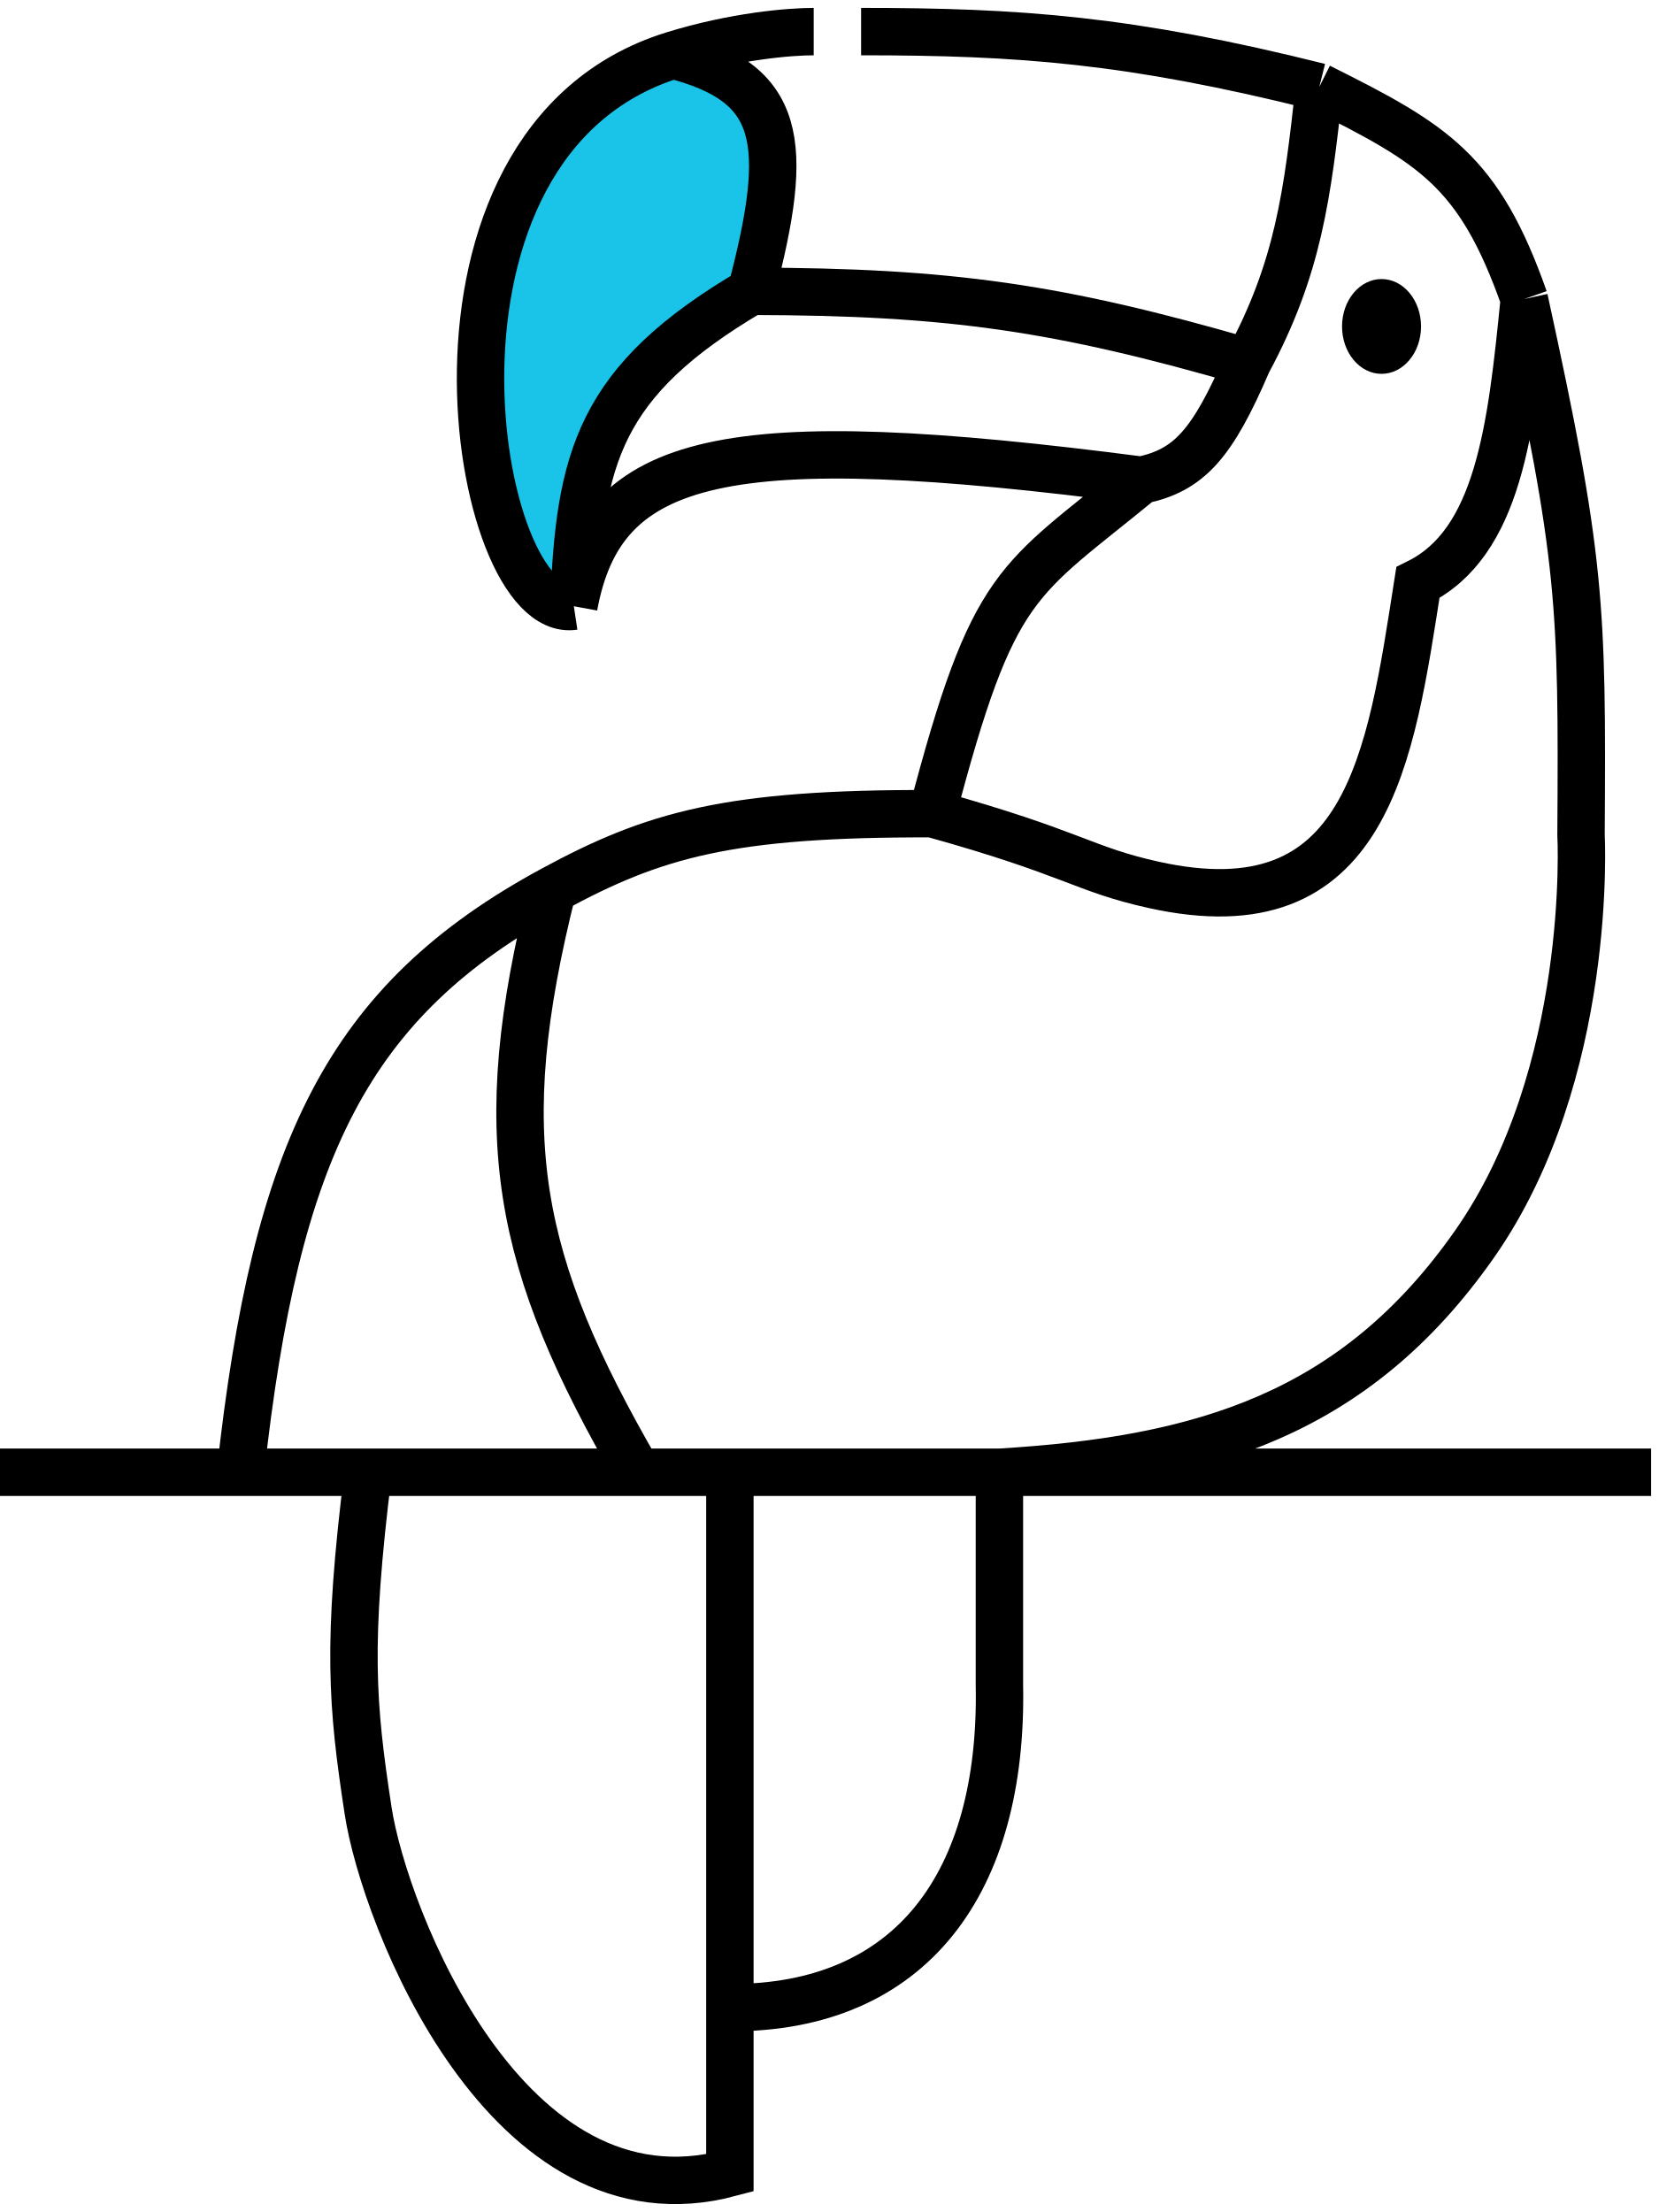
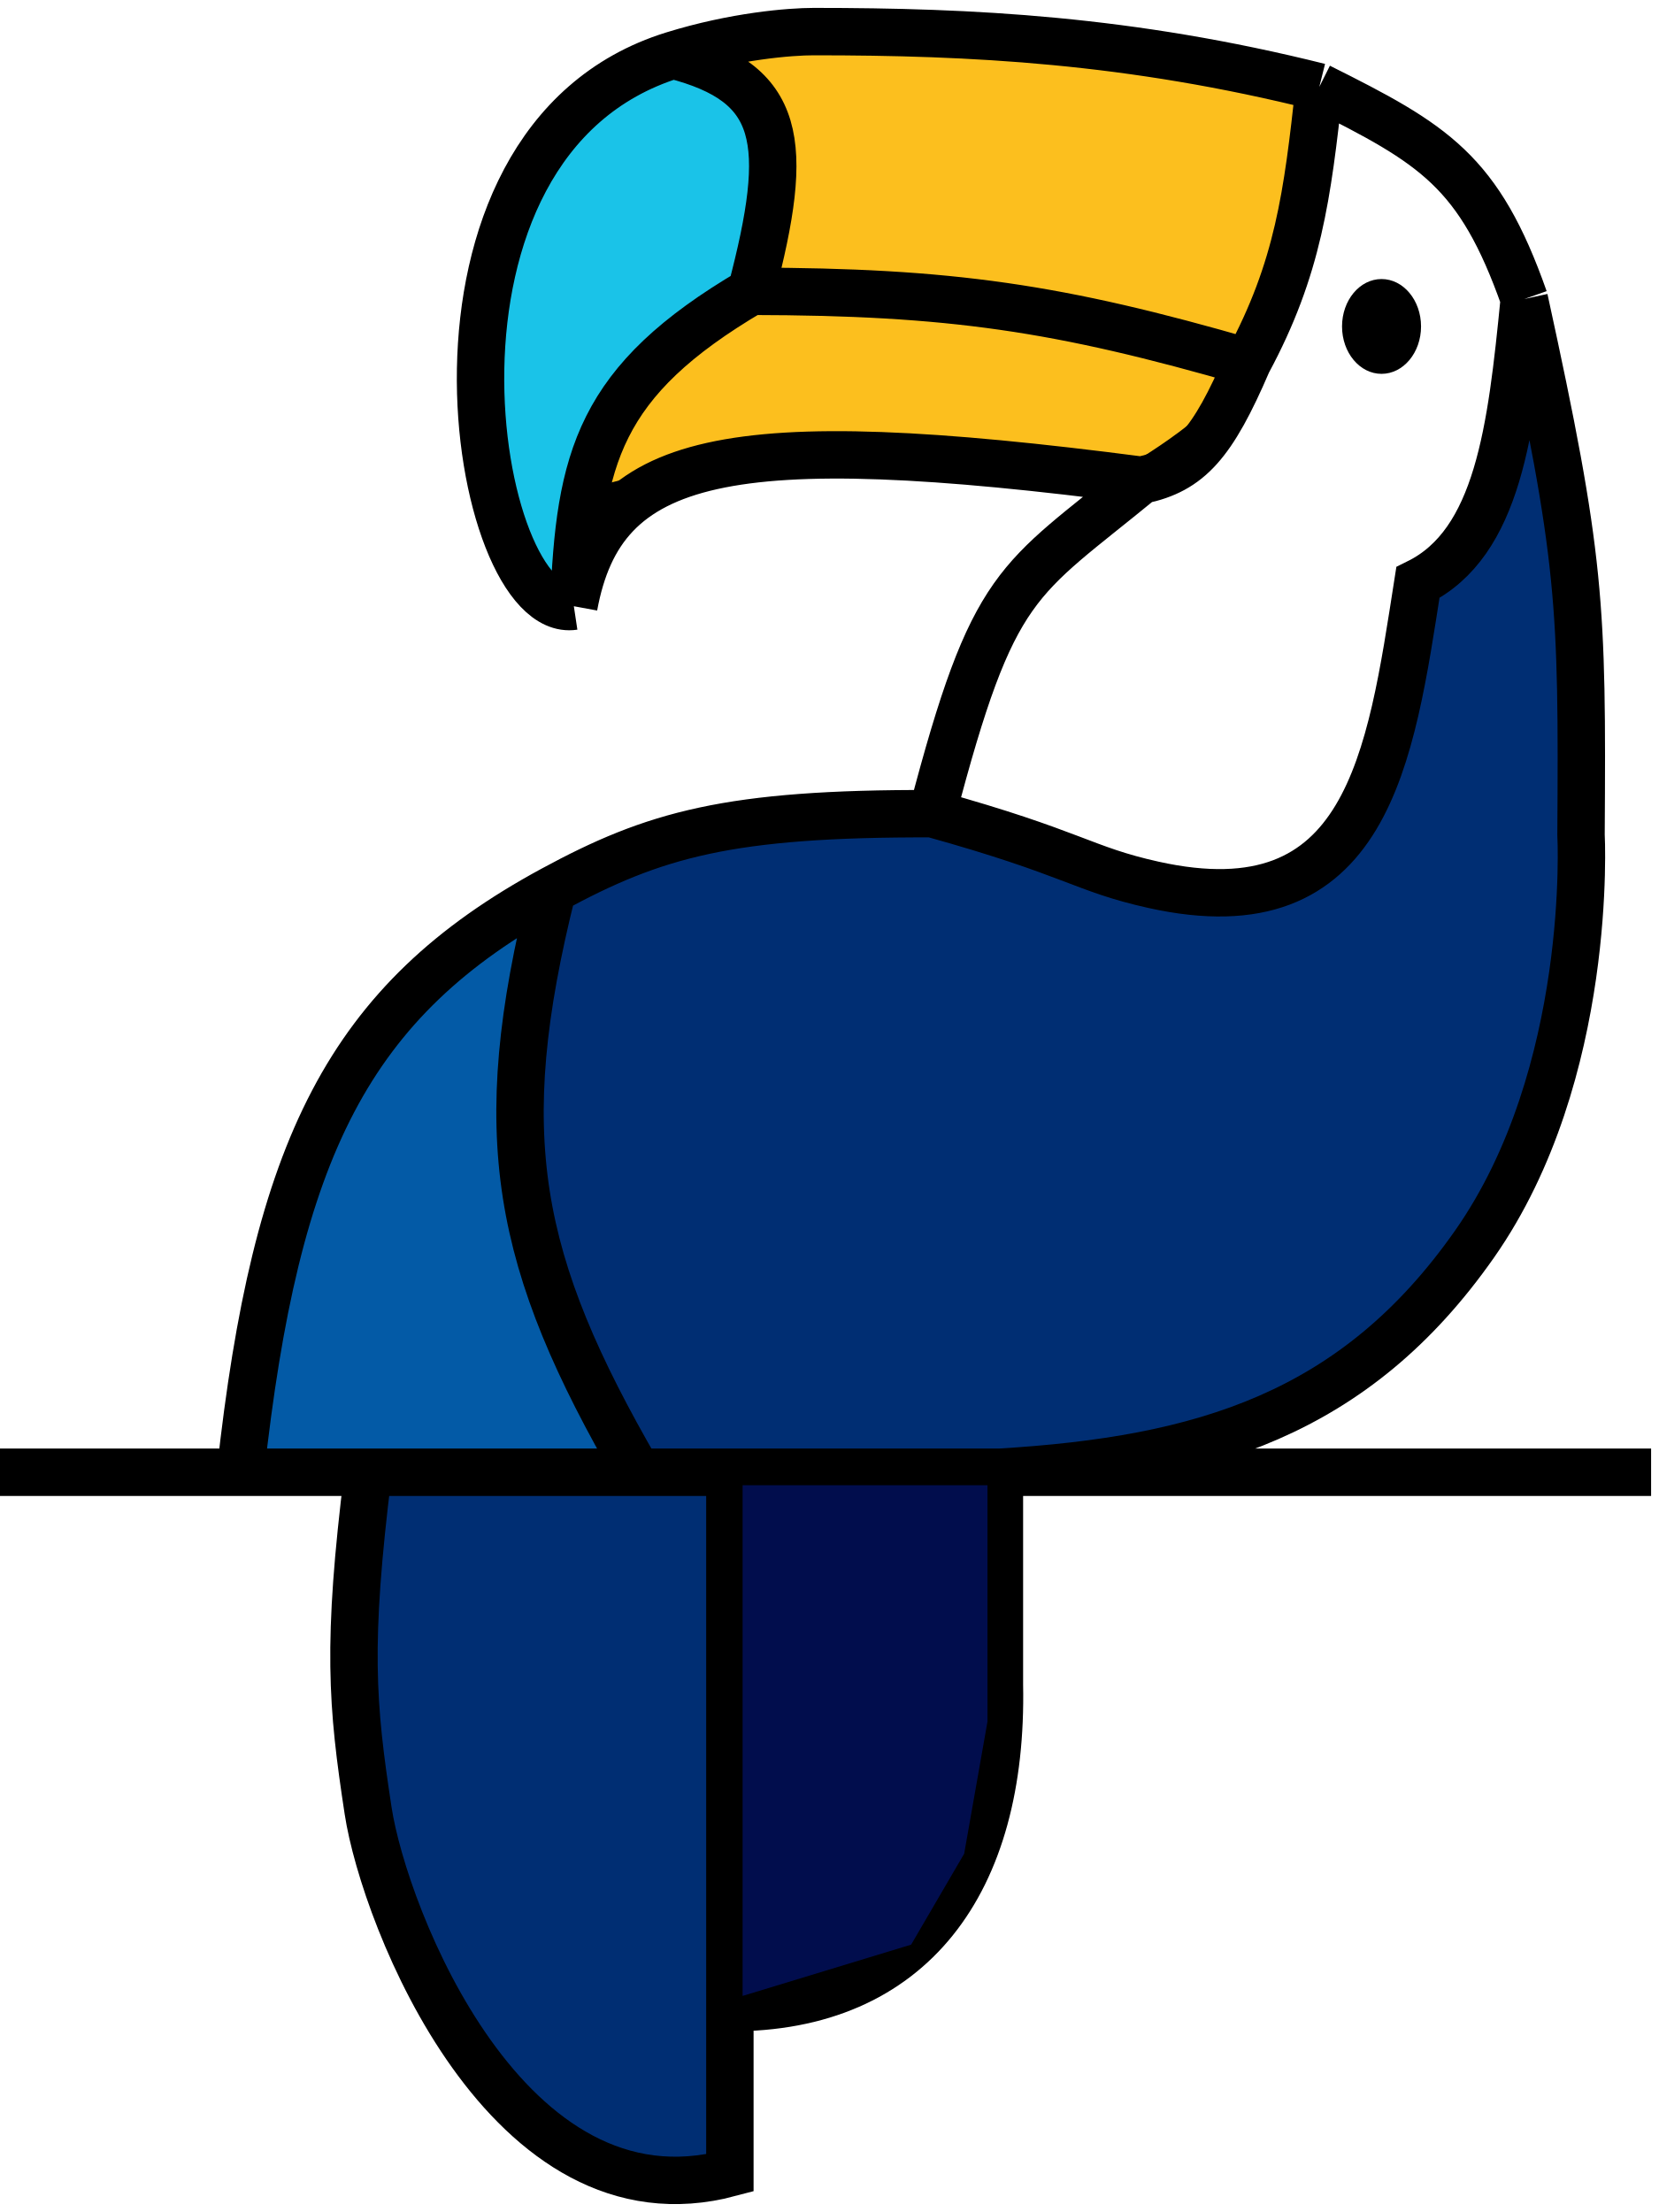
<svg xmlns="http://www.w3.org/2000/svg" viewBox="0 0 105 140" fill="none">
+   <path d="M46 93.5H23V107V117L29.5 129.5L36 136L40.5 137.5H46V93.5Z" fill="#002E73" stroke="black" />
+   <path d="M15.5 92.5L17.5 79.5L22 69L26 62.5L34.5 56.5L33 69L34.5 79.5L38.5 89.5L40 92.5H15.5Z" fill="#035AA6" stroke="black" />
+   <path d="M40.5 93.5C33.36 78.493 31.898 70.494 34 57C44.13 51.451 49.959 50.797 60.5 52L76.5 57C80.929 56.176 83.244 55.225 86.5 51L86.53 50.914C88.277 45.835 89.265 42.96 89.5 37C93.793 33.491 95.5 29 97.5 25C99.5 21 100.5 42.5 100.5 42.5L99 64.5L93.5 78.5C90.854 82.723 88.95 84.854 83.5 87.5L72 93.5H40.5Z" fill="#002E73" />
+   <path d="M86.5 51C83.244 55.225 80.929 56.176 76.5 57L60.5 52C49.959 50.797 44.13 51.451 34 57C31.898 70.494 33.36 78.493 40.5 93.5H72L83.5 87.5C88.95 84.854 90.854 82.723 93.5 78.5L99 64.5L100.5 42.5C100.5 42.5 99.5 21 97.5 25C95.5 29 93.793 33.491 89.5 37C89.265 42.96 88.277 45.835 86.53 50.914M86.5 51L86.53 50.914M86.5 51C86.51 50.971 86.52 50.943 86.53 50.914" stroke="black" />
+   <path d="M49 9.5L48 17.5L52.5 18.5L79 22.5L82 16L83 6L79 4.5L60 2.5L46.5 2V4.5L49 9.5Z" fill="#FCBF1E" stroke="black" />
+   <path d="M48 18C41.071 22.218 39.196 25.388 37 31.5C51.235 27.644 57.23 28.245 71.5 30C71.5 30 78.5 26 78.5 23.5C78.5 21 59.238 18.875 48 18Z" fill="#FCBF1E" stroke="black" />
  <path d="M36.319 38.369C36.669 28.975 37.889 24.116 47.542 18.437C50.053 8.907 49.483 5.254 42.604 3.488C24.842 8.989 29.966 39.326 36.319 38.369Z" fill="#1AC3E8" />
-   <path d="M59 51.5C46.109 51.461 41.405 52.819 34.972 56.308M59 51.5C62.894 36.629 64.346 36.879 72.232 30.396M59 51.5C68 54 68.5 55 73 56C86.587 59.019 88 48 89.74 36.874C94.82 34.367 95.657 27.228 96.474 18.925M34.972 56.308C22.012 63.334 17.464 72.751 15.22 93.181M34.972 56.308C31.052 71.892 32.664 79.881 40.359 93.181M0 93.181H23.3M104.5 93.181H63.254M40.359 93.181H46.195M40.359 93.181H23.3M63.254 93.181C76.147 92.412 85.773 89.524 93.331 78.731C100.89 67.938 100.065 52.819 100.065 52.819C100.159 38.161 100.065 35.369 96.474 18.925M63.254 93.181V106.636C63.5 119.131 57.704 127.108 46.195 127.066M63.254 93.181H46.195M46.195 127.066V93.181M46.195 127.066V137.53C32.094 141.304 24.326 121.321 23.3 114.608C22.275 107.895 21.943 104.109 23.3 93.181M96.474 18.925C93.611 10.797 90.757 9.128 83.5 5.5M83.5 5.5C82.747 12.357 82.173 16.973 78.966 22.922M83.5 5.5C71.5 2.5 64.5 2 54.5 2M78.966 22.922C67.008 19.461 60.134 18.459 47.542 18.437M78.966 22.922C76.739 28.104 75.268 29.76 72.232 30.396M47.542 18.437C37.889 24.116 36.669 28.975 36.319 38.369M47.542 18.437C50.053 8.907 49.483 5.254 42.604 3.488M36.319 38.369C29.966 39.326 24.842 8.989 42.604 3.488M36.319 38.369C38.09 28.761 45.908 26.966 72.232 30.396M42.604 3.488C46.5 2.281 50 2 51.5 2" stroke="black" stroke-width="3" />
+   <path d="M59 51.5C46.109 51.461 41.405 52.819 34.972 56.308M59 51.5C62.894 36.629 64.346 36.879 72.232 30.396M59 51.5C68 54 68.5 55 73 56C86.587 59.019 88 48 89.74 36.874C94.82 34.367 95.657 27.228 96.474 18.925M34.972 56.308C22.012 63.334 17.464 72.751 15.22 93.181M34.972 56.308C31.052 71.892 32.664 79.881 40.359 93.181M0 93.181H23.3M104.5 93.181H63.254M40.359 93.181H46.195M40.359 93.181H23.3M63.254 93.181C76.147 92.412 85.773 89.524 93.331 78.731C100.89 67.938 100.065 52.819 100.065 52.819C100.159 38.161 100.065 35.369 96.474 18.925M63.254 93.181V106.636C63.5 119.131 57.704 127.108 46.195 127.066M63.254 93.181H46.195M46.195 127.066V93.181M46.195 127.066V137.53C32.094 141.304 24.326 121.321 23.3 114.608C22.275 107.895 21.943 104.109 23.3 93.181M96.474 18.925C93.611 10.797 90.757 9.128 83.5 5.5M83.5 5.5C82.747 12.357 82.173 16.973 78.966 22.922M83.5 5.5C71.5 2.5 61.5 2 51.5 2C50 2 46.5 2.281 42.604 3.488M78.966 22.922C67.008 19.461 60.134 18.459 47.542 18.437M78.966 22.922C76.739 28.104 75.268 29.76 72.232 30.396M47.542 18.437C37.889 24.116 36.669 28.975 36.319 38.369M47.542 18.437C50.053 8.907 49.483 5.254 42.604 3.488M36.319 38.369C29.966 39.326 24.842 8.989 42.604 3.488M36.319 38.369C38.09 28.761 45.908 26.966 72.232 30.396" stroke="black" stroke-width="3" />
  <path d="M89.939 20.661C89.939 22.318 88.82 23.661 87.439 23.661C86.058 23.661 84.939 22.318 84.939 20.661C84.939 19.004 86.058 17.661 87.439 17.661C88.82 17.661 89.939 19.004 89.939 20.661Z" fill="black" />
+   <path d="M46.5 93.5H63V109L61.5 117.5L58 123.5L46.5 127V93.5Z" fill="#010D4D" stroke="black" />
</svg>
